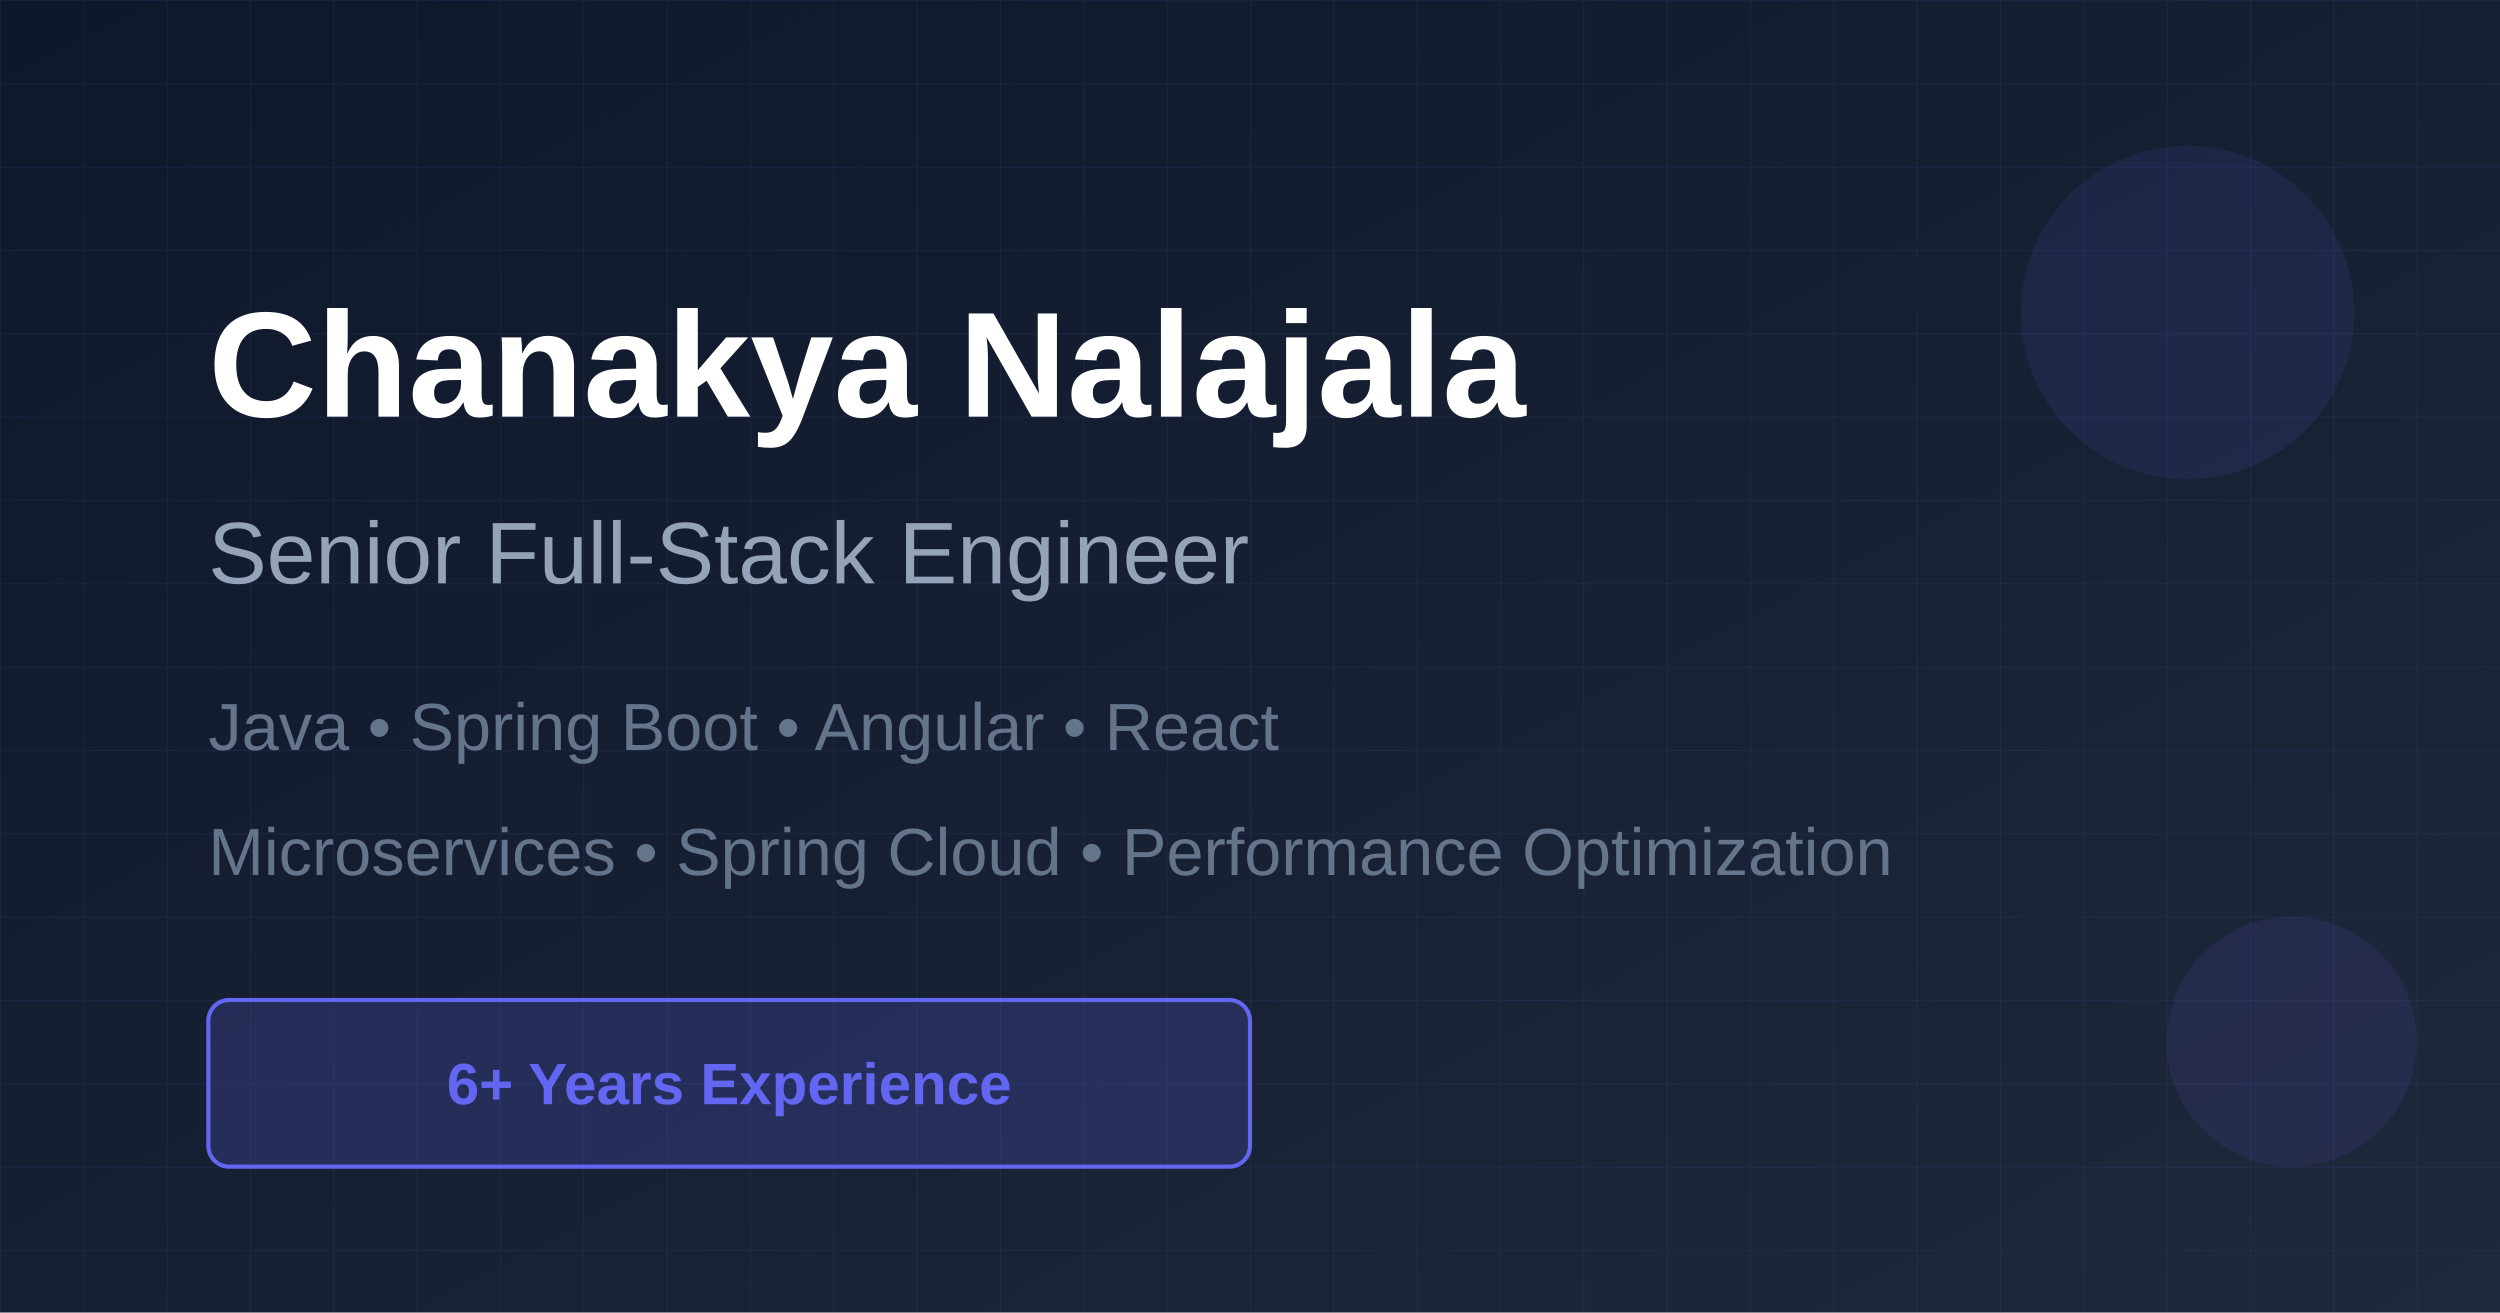
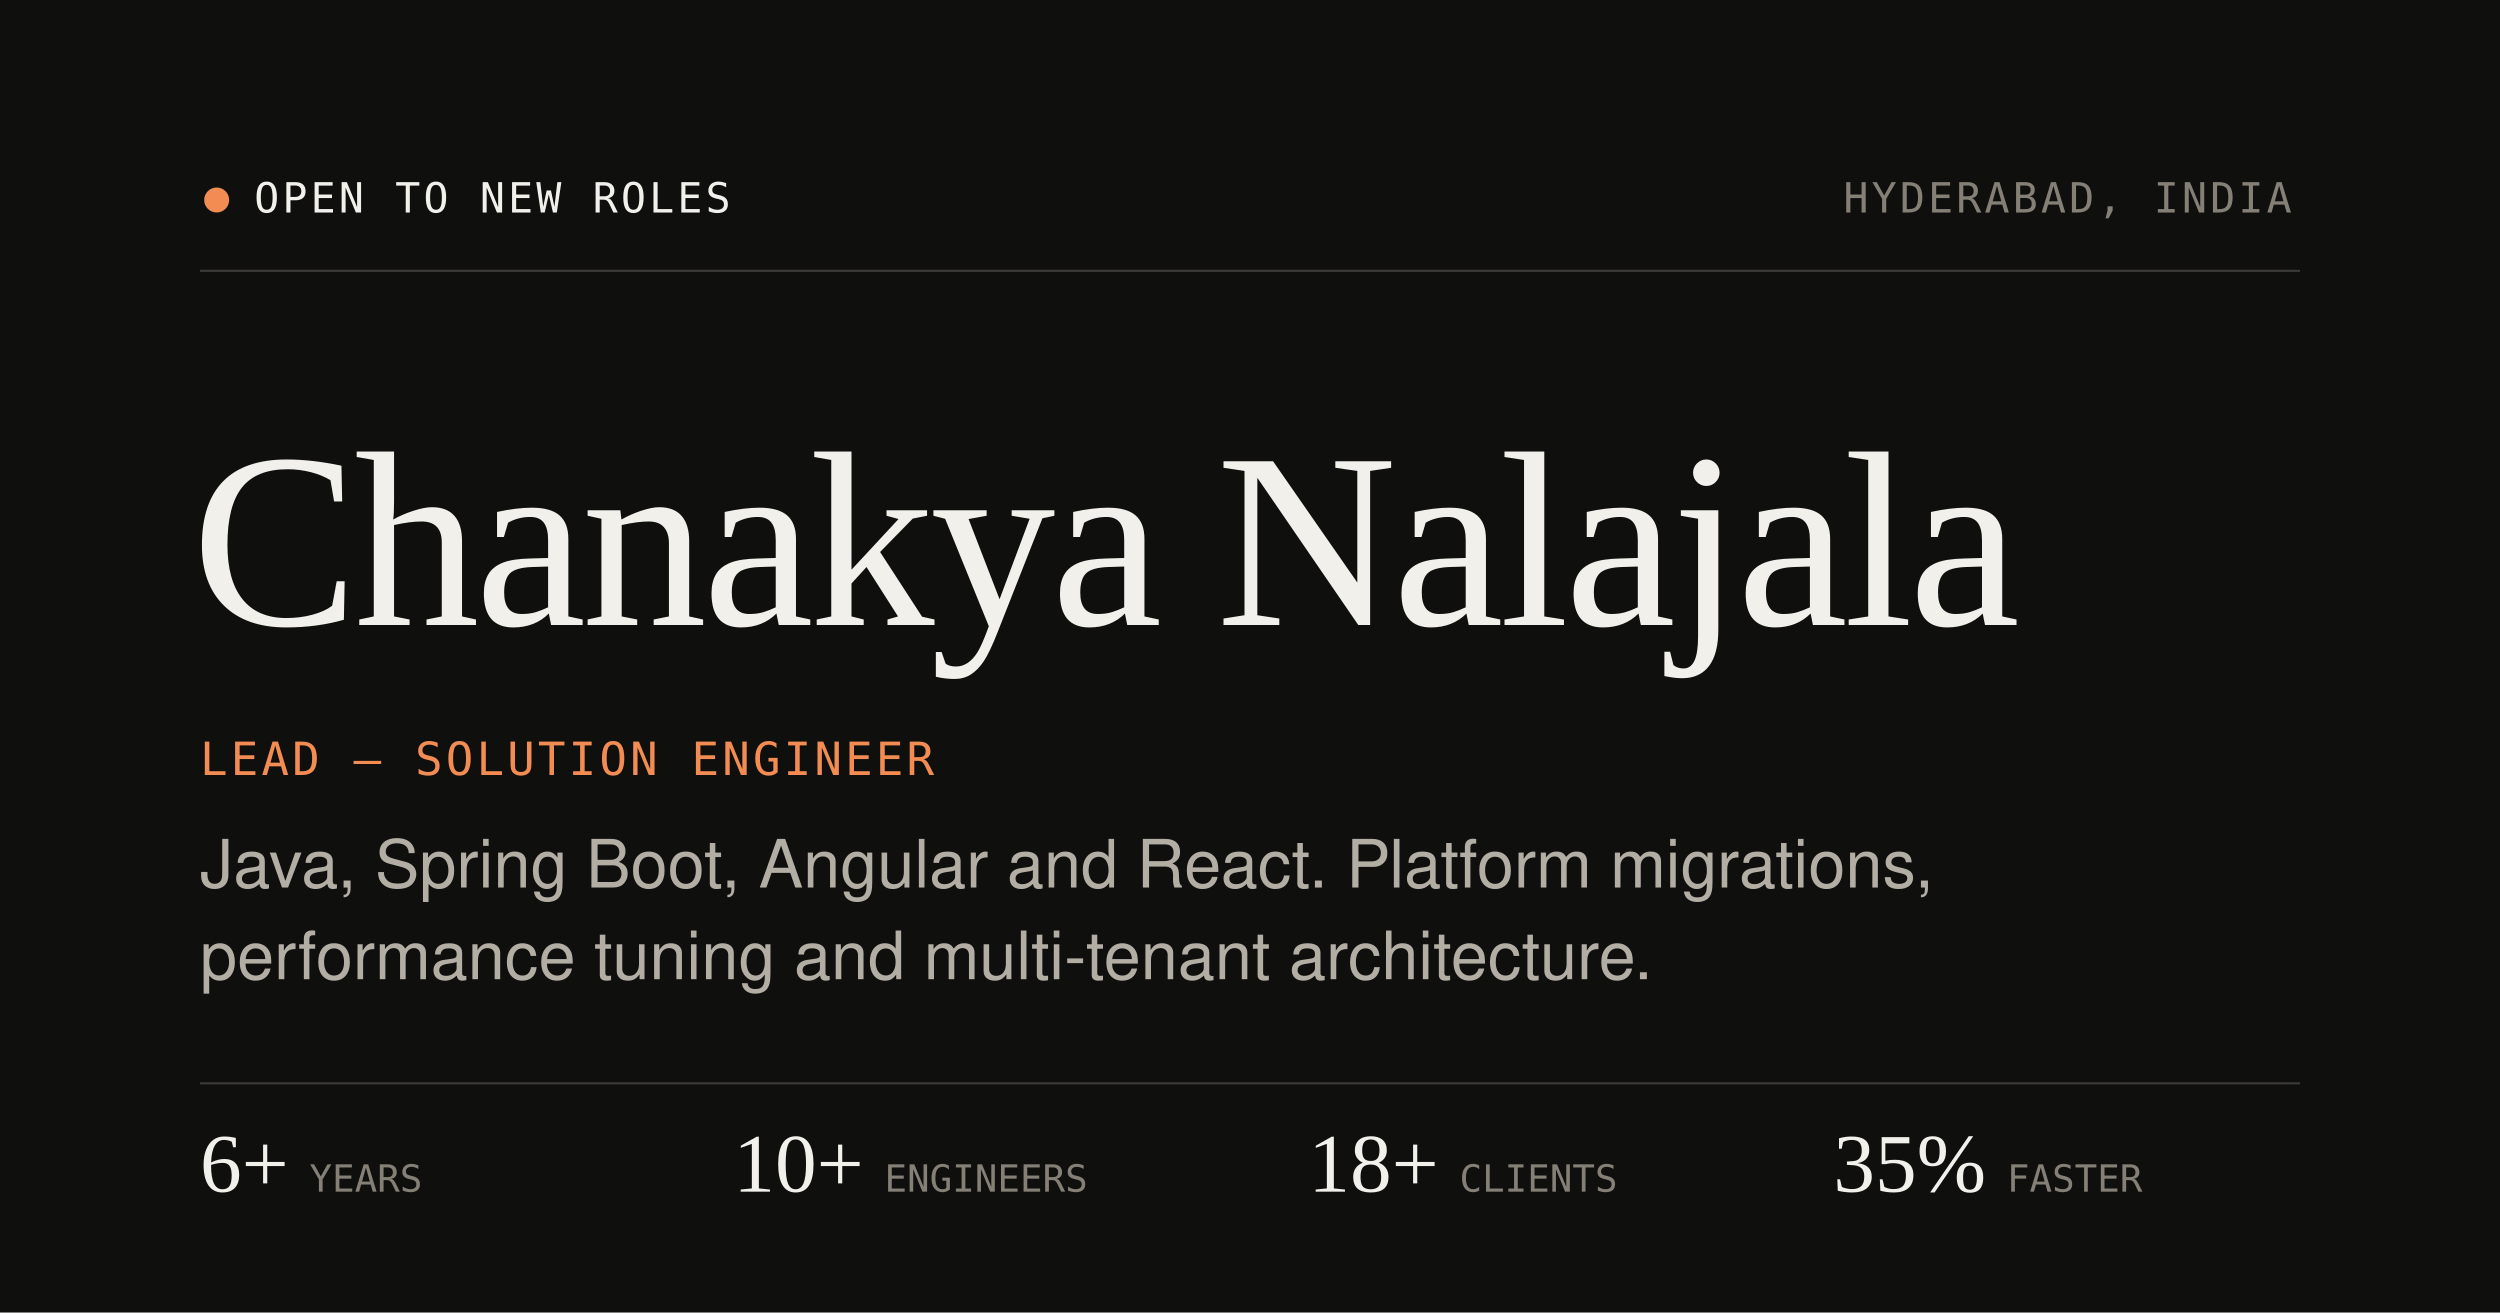
<svg xmlns="http://www.w3.org/2000/svg" viewBox="0 0 1200 630" width="1200" height="630">
-   <defs>
-     <linearGradient id="ogGrad" x1="0%" y1="0%" x2="100%" y2="100%">
-       <stop offset="0%" style="stop-color:#0f172a;stop-opacity:1" />
-       <stop offset="100%" style="stop-color:#1e293b;stop-opacity:1" />
-     </linearGradient>
-   </defs>
-   <rect width="1200" height="630" fill="url(#ogGrad)" />
-   <defs>
-     <pattern id="grid" width="40" height="40" patternUnits="userSpaceOnUse">
-       <path d="M 40 0 L 0 0 0 40" fill="none" stroke="rgba(99, 102, 241, 0.1)" stroke-width="1" />
-     </pattern>
-   </defs>
-   <rect width="1200" height="630" fill="url(#grid)" />
-   <text x="100" y="200" font-family="Arial, sans-serif" font-size="72" font-weight="bold" fill="#ffffff">
-     Chanakya Nalajala
+   <rect width="1200" height="630" fill="#0f0f0e" />
+   <circle cx="104" cy="96" r="6" fill="#f28c53" />
+   <text x="122" y="102" font-family="Menlo, Consolas, monospace" font-size="20" letter-spacing="1.5" fill="#f2f0ea">OPEN TO NEW ROLES</text>
+   <text x="1100" y="102" font-family="Menlo, Consolas, monospace" font-size="20" letter-spacing="1.5" fill="#858076" text-anchor="end">HYDERABAD, INDIA</text>
+   <line x1="96" y1="130" x2="1104" y2="130" stroke="#3d3b37" stroke-width="1" />
+   <text x="92" y="300" font-family="Georgia, 'Times New Roman', serif" font-size="120" fill="#f2f0ea" letter-spacing="-2">Chanakya Nalajala</text>
+   <text x="96" y="372" font-family="Menlo, Consolas, monospace" font-size="22" letter-spacing="1.5" fill="#f28c53">LEAD – SOLUTION ENGINEER</text>
+   <text x="96" y="426" font-family="Helvetica, Arial, sans-serif" font-size="32" fill="#b3aea4">Java, Spring Boot, Angular and React. Platform migrations,</text>
+   <text x="96" y="470" font-family="Helvetica, Arial, sans-serif" font-size="32" fill="#b3aea4">performance tuning and multi-tenant architecture.</text>
+   <line x1="96" y1="520" x2="1104" y2="520" stroke="#3d3b37" stroke-width="1" />
+   <text x="96" y="572" font-family="Georgia, 'Times New Roman', serif" font-size="40" fill="#f2f0ea">6+ <tspan font-family="Menlo, Consolas, monospace" font-size="18" fill="#858076">YEARS</tspan>
  </text>
-   <text x="100" y="280" font-family="Arial, sans-serif" font-size="42" fill="#94a3b8">
-     Senior Full-Stack Engineer
+   <text x="352" y="572" font-family="Georgia, 'Times New Roman', serif" font-size="40" fill="#f2f0ea">10+ <tspan font-family="Menlo, Consolas, monospace" font-size="18" fill="#858076">ENGINEERS</tspan>
  </text>
-   <text x="100" y="360" font-family="Arial, sans-serif" font-size="32" fill="#64748b">
-     Java • Spring Boot • Angular • React
+   <text x="628" y="572" font-family="Georgia, 'Times New Roman', serif" font-size="40" fill="#f2f0ea">18+ <tspan font-family="Menlo, Consolas, monospace" font-size="18" fill="#858076">CLIENTS</tspan>
  </text>
-   <text x="100" y="420" font-family="Arial, sans-serif" font-size="32" fill="#64748b">
-     Microservices • Spring Cloud • Performance Optimization
+   <text x="880" y="572" font-family="Georgia, 'Times New Roman', serif" font-size="40" fill="#f2f0ea">35% <tspan font-family="Menlo, Consolas, monospace" font-size="18" fill="#858076">FASTER</tspan>
  </text>
-   <rect x="100" y="480" width="500" height="80" rx="10" fill="rgba(99, 102, 241, 0.2)" stroke="#6366f1" stroke-width="2" />
-   <text x="350" y="530" font-family="Arial, sans-serif" font-size="28" font-weight="bold" fill="#6366f1" text-anchor="middle">
-     6+ Years Experience
-   </text>
-   <circle cx="1050" cy="150" r="80" fill="rgba(99, 102, 241, 0.1)" />
-   <circle cx="1100" cy="500" r="60" fill="rgba(139, 92, 246, 0.1)" />
</svg>
